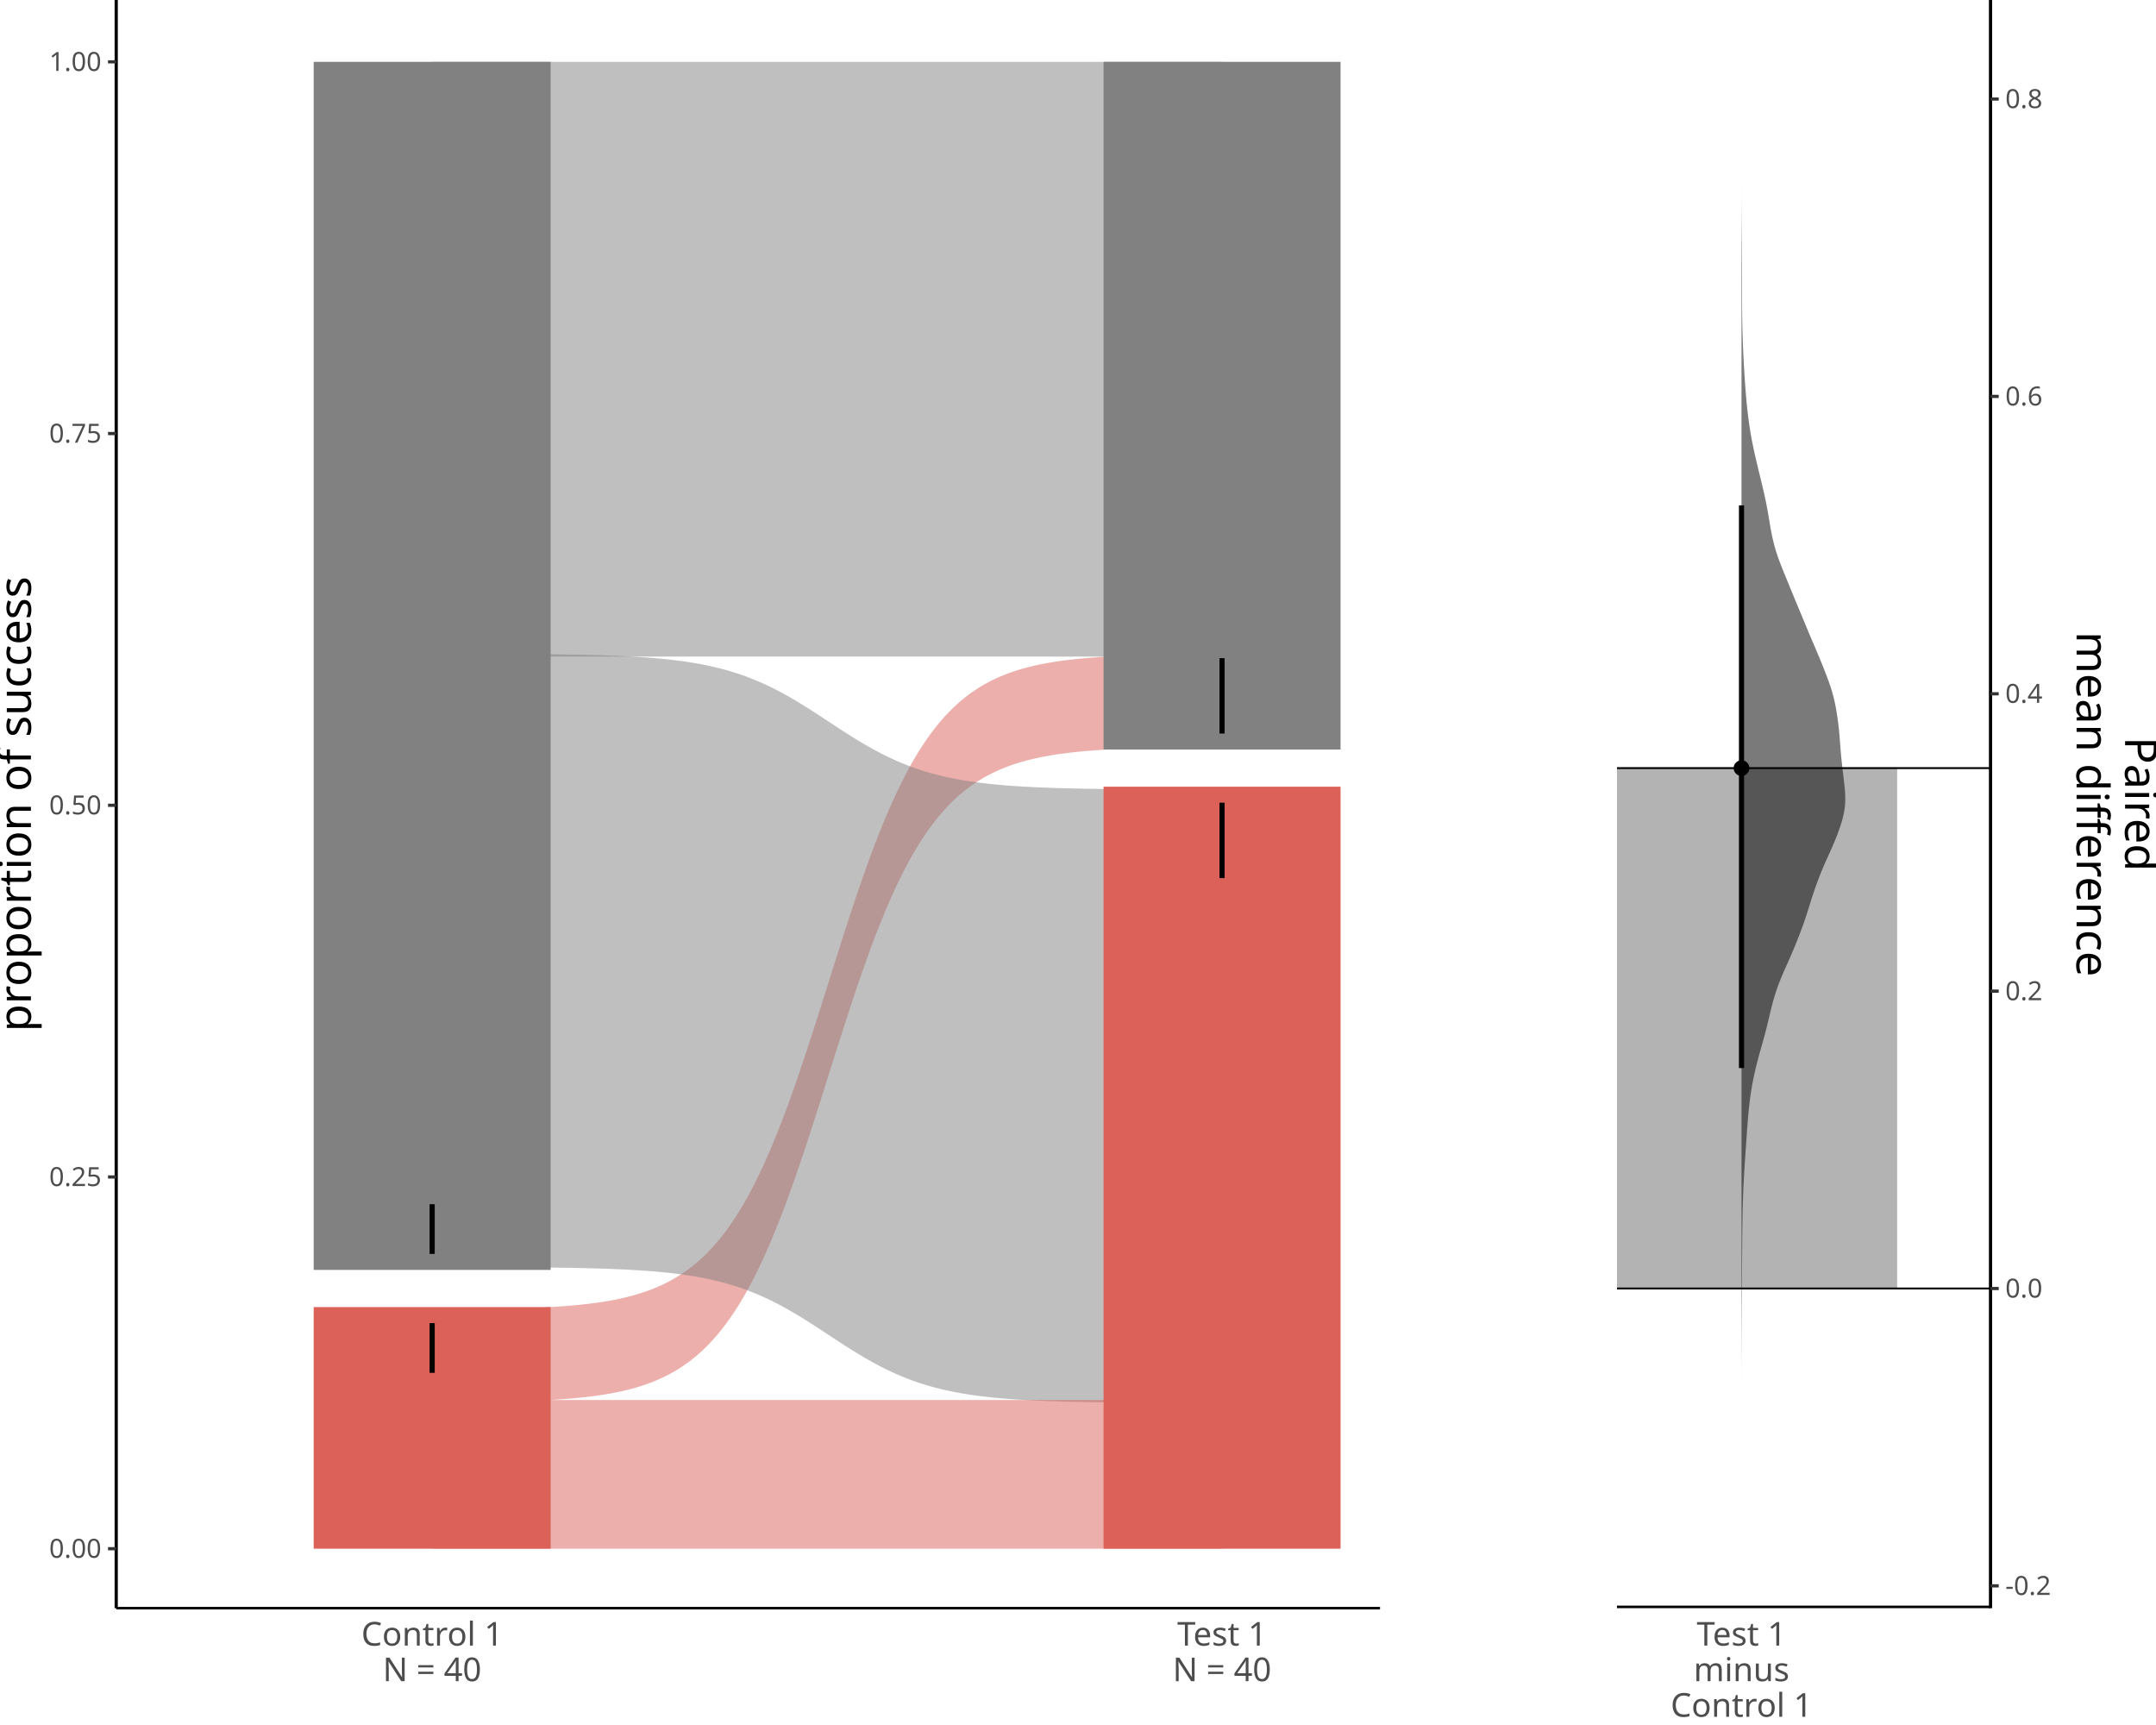
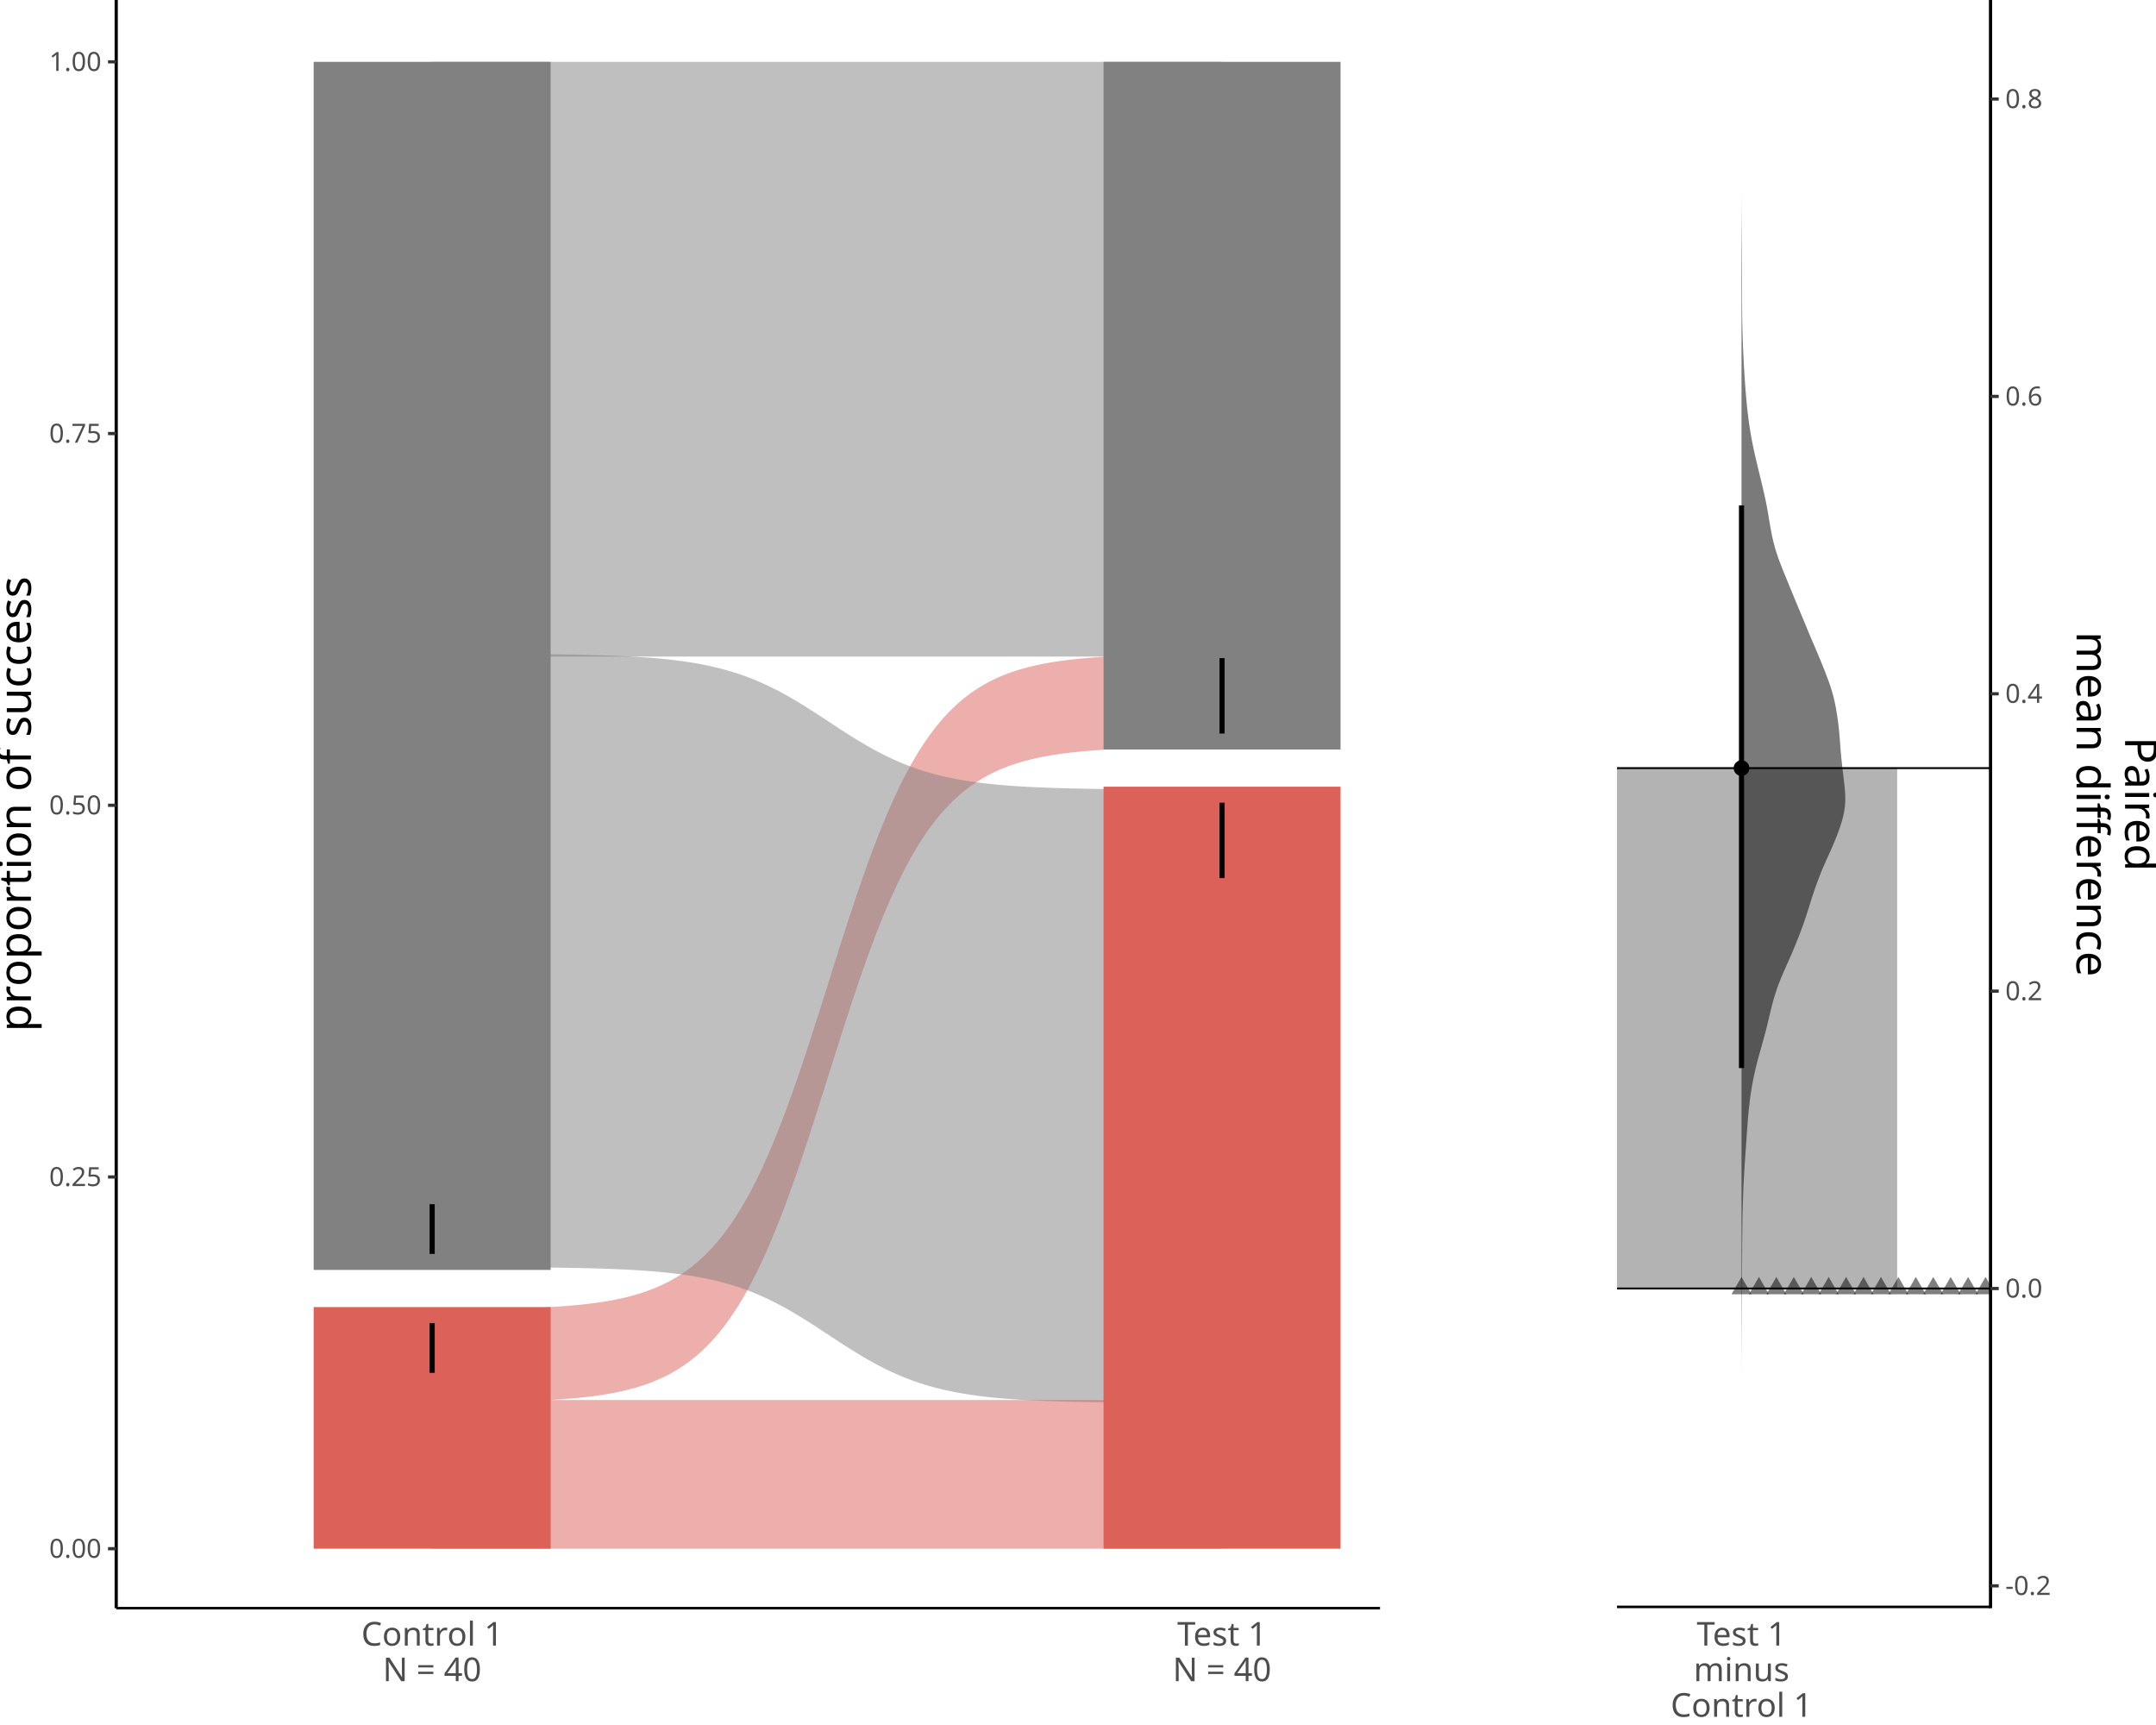
<svg xmlns="http://www.w3.org/2000/svg" class="svglite" data-engine-version="2.0" width="720.00pt" height="576.00pt" viewBox="0 0 720.00 576.00">
  <defs>
    <style type="text/css">
    .svglite line, .svglite polyline, .svglite polygon, .svglite path, .svglite rect, .svglite circle {
      fill: none;
      stroke: #000000;
      stroke-linecap: round;
      stroke-linejoin: round;
      stroke-miterlimit: 10.00;
    }
  </style>
  </defs>
  <rect width="100%" height="100%" style="stroke: none; fill: #FFFFFF;" />
  <defs>
    <clipPath id="cpMC4wMHw3MjAuMDB8MC4wMHw1NzYuMDA=">
      <rect x="0.00" y="0.00" width="720.00" height="576.00" />
    </clipPath>
  </defs>
  <g clip-path="url(#cpMC4wMHw3MjAuMDB8MC4wMHw1NzYuMDA=)">
</g>
  <defs>
    <clipPath id="cpMC4wMHw1NDAuMDB8MC4wMHw1NzYuMDA=">
      <rect x="0" y="0.00" width="540.00" height="576.00" />
    </clipPath>
  </defs>
  <g clip-path="url(#cpMC4wMHw1NDAuMDB8MC4wMHw1NzYuMDA=)">
    <rect x="0" y="0.00" width="540.00" height="576.00" style="stroke-width: 1.07; stroke: #FFFFFF; fill: #FFFFFF;" />
  </g>
  <g clip-path="url(#cpMC4wMHw3MjAuMDB8MC4wMHw1NzYuMDA=)">
    <rect x="38.81" y="0.00" width="501.19" height="536.99" style="stroke-width: 1.07; stroke: none; fill: #FFFFFF;" />
    <polygon points="181.78,436.55 182.41,436.52 183.05,436.49 183.69,436.45 184.32,436.41 184.96,436.38 185.59,436.34 186.23,436.29 186.86,436.25 187.50,436.21 188.13,436.16 188.77,436.11 189.40,436.06 190.04,436.01 190.67,435.96 191.31,435.90 191.94,435.84 192.58,435.79 193.21,435.72 193.85,435.66 194.48,435.59 195.12,435.52 195.75,435.45 196.39,435.38 197.02,435.30 197.66,435.22 198.30,435.14 198.93,435.05 199.57,434.97 200.20,434.87 200.84,434.78 201.47,434.68 202.11,434.58 202.74,434.47 203.38,434.36 204.01,434.25 204.65,434.13 205.28,434.01 205.92,433.88 206.55,433.75 207.19,433.61 207.82,433.47 208.46,433.33 209.09,433.17 209.73,433.02 210.36,432.85 211.00,432.69 211.63,432.51 212.27,432.33 212.90,432.14 213.54,431.95 214.18,431.75 214.81,431.54 215.45,431.33 216.08,431.10 216.72,430.87 217.35,430.64 217.99,430.39 218.62,430.13 219.26,429.87 219.89,429.59 220.53,429.31 221.16,429.02 221.80,428.71 222.43,428.40 223.07,428.08 223.70,427.74 224.34,427.39 224.97,427.03 225.61,426.66 226.24,426.28 226.88,425.88 227.51,425.47 228.15,425.05 228.78,424.61 229.42,424.16 230.06,423.70 230.69,423.21 231.33,422.72 231.96,422.20 232.60,421.67 233.23,421.12 233.87,420.56 234.50,419.98 235.14,419.38 235.77,418.76 236.41,418.12 237.04,417.46 237.68,416.78 238.31,416.08 238.95,415.36 239.58,414.62 240.22,413.86 240.85,413.07 241.49,412.26 242.12,411.43 242.76,410.58 243.39,409.70 244.03,408.79 244.66,407.87 245.30,406.91 245.94,405.93 246.57,404.93 247.21,403.89 247.84,402.84 248.48,401.75 249.11,400.64 249.75,399.50 250.38,398.33 251.02,397.13 251.65,395.91 252.29,394.65 252.92,393.37 253.56,392.06 254.19,390.72 254.83,389.36 255.46,387.96 256.10,386.54 256.73,385.09 257.37,383.61 258.00,382.10 258.64,380.56 259.27,379.00 259.91,377.41 260.54,375.79 261.18,374.15 261.82,372.48 262.45,370.79 263.09,369.07 263.72,367.32 264.36,365.56 264.99,363.77 265.63,361.96 266.26,360.13 266.90,358.28 267.53,356.41 268.17,354.52 268.80,352.61 269.44,350.69 270.07,348.76 270.71,346.81 271.34,344.85 271.98,342.87 272.61,340.89 273.25,338.90 273.88,336.90 274.52,334.90 275.15,332.89 275.79,330.87 276.42,328.86 277.06,326.84 277.70,324.83 278.33,322.81 278.97,320.80 279.60,318.80 280.24,316.80 280.87,314.81 281.51,312.82 282.14,310.85 282.78,308.89 283.41,306.94 284.05,305.00 284.68,303.08 285.32,301.18 285.95,299.29 286.59,297.42 287.22,295.57 287.86,293.74 288.49,291.93 289.13,290.14 289.76,288.37 290.40,286.63 291.03,284.91 291.67,283.22 292.30,281.55 292.94,279.91 293.58,278.29 294.21,276.70 294.85,275.14 295.48,273.60 296.12,272.09 296.75,270.61 297.39,269.16 298.02,267.74 298.66,266.34 299.29,264.97 299.93,263.64 300.56,262.33 301.20,261.04 301.83,259.79 302.47,258.57 303.10,257.37 303.74,256.20 304.37,255.06 305.01,253.95 305.64,252.86 306.28,251.80 306.91,250.77 307.55,249.77 308.18,248.79 308.82,247.83 309.46,246.90 310.09,246.00 310.73,245.12 311.36,244.27 312.00,243.43 312.63,242.63 313.27,241.84 313.90,241.08 314.54,240.33 315.17,239.61 315.81,238.92 316.44,238.24 317.08,237.58 317.71,236.94 318.35,236.32 318.98,235.72 319.62,235.14 320.25,234.57 320.89,234.03 321.52,233.50 322.16,232.98 322.79,232.49 323.43,232.00 324.06,231.54 324.70,231.08 325.34,230.65 325.97,230.22 326.61,229.81 327.24,229.42 327.88,229.03 328.51,228.66 329.15,228.30 329.78,227.96 330.42,227.62 331.05,227.30 331.69,226.98 332.32,226.68 332.96,226.39 333.59,226.10 334.23,225.83 334.86,225.57 335.50,225.31 336.13,225.06 336.77,224.82 337.40,224.59 338.04,224.37 338.67,224.16 339.31,223.95 339.94,223.75 340.58,223.55 341.22,223.37 341.85,223.19 342.49,223.01 343.12,222.84 343.76,222.68 344.39,222.52 345.03,222.37 345.66,222.23 346.30,222.09 346.93,221.95 347.57,221.82 348.20,221.69 348.84,221.57 349.47,221.45 350.11,221.34 350.74,221.23 351.38,221.12 352.01,221.02 352.65,220.92 353.28,220.82 353.92,220.73 354.55,220.64 355.19,220.56 355.83,220.48 356.46,220.40 357.10,220.32 357.73,220.25 358.37,220.17 359.00,220.11 359.64,220.04 360.27,219.98 360.91,219.91 361.54,219.85 362.18,219.80 362.81,219.74 363.45,219.69 364.08,219.64 364.72,219.59 365.35,219.54 365.99,219.49 366.62,219.45 367.26,219.40 367.89,219.36 368.53,219.32 369.16,219.28 369.80,219.25 370.43,219.21 371.07,219.18 371.71,219.14 371.71,250.17 371.07,250.21 370.43,250.24 369.80,250.28 369.16,250.31 368.53,250.35 367.89,250.39 367.26,250.43 366.62,250.48 365.99,250.52 365.35,250.57 364.72,250.62 364.08,250.67 363.45,250.72 362.81,250.77 362.18,250.83 361.54,250.88 360.91,250.94 360.27,251.00 359.64,251.07 359.00,251.14 358.37,251.20 357.73,251.28 357.10,251.35 356.46,251.43 355.83,251.51 355.19,251.59 354.55,251.67 353.92,251.76 353.28,251.85 352.65,251.95 352.01,252.05 351.38,252.15 350.74,252.26 350.11,252.37 349.47,252.48 348.84,252.60 348.20,252.72 347.57,252.85 346.93,252.98 346.30,253.12 345.66,253.26 345.03,253.40 344.39,253.55 343.76,253.71 343.12,253.87 342.49,254.04 341.85,254.22 341.22,254.40 340.58,254.58 339.94,254.78 339.31,254.98 338.67,255.19 338.04,255.40 337.40,255.62 336.77,255.85 336.13,256.09 335.50,256.34 334.86,256.60 334.23,256.86 333.59,257.13 332.96,257.42 332.32,257.71 331.69,258.01 331.05,258.33 330.42,258.65 329.78,258.99 329.15,259.33 328.51,259.69 327.88,260.06 327.24,260.45 326.61,260.84 325.97,261.25 325.34,261.68 324.70,262.11 324.06,262.57 323.43,263.03 322.79,263.52 322.16,264.01 321.52,264.53 320.89,265.06 320.25,265.60 319.62,266.17 318.98,266.75 318.35,267.35 317.71,267.97 317.08,268.61 316.44,269.27 315.81,269.95 315.17,270.64 314.54,271.36 313.90,272.11 313.27,272.87 312.63,273.65 312.00,274.46 311.36,275.30 310.73,276.15 310.09,277.03 309.46,277.93 308.82,278.86 308.18,279.82 307.55,280.80 306.91,281.80 306.28,282.83 305.64,283.89 305.01,284.98 304.37,286.09 303.74,287.23 303.10,288.40 302.47,289.60 301.83,290.82 301.20,292.07 300.56,293.36 299.93,294.67 299.29,296.00 298.66,297.37 298.02,298.77 297.39,300.19 296.75,301.64 296.12,303.12 295.48,304.63 294.85,306.17 294.21,307.73 293.58,309.32 292.94,310.94 292.30,312.58 291.67,314.25 291.03,315.94 290.40,317.66 289.76,319.40 289.13,321.17 288.49,322.96 287.86,324.77 287.22,326.60 286.59,328.45 285.95,330.32 285.32,332.21 284.68,334.11 284.05,336.03 283.41,337.97 282.78,339.92 282.14,341.88 281.51,343.85 280.87,345.84 280.24,347.83 279.60,349.83 278.97,351.83 278.33,353.84 277.70,355.86 277.06,357.87 276.42,359.89 275.79,361.90 275.15,363.92 274.52,365.93 273.88,367.93 273.25,369.93 272.61,371.92 271.98,373.90 271.34,375.88 270.71,377.84 270.07,379.79 269.44,381.72 268.80,383.64 268.17,385.55 267.53,387.44 266.90,389.31 266.26,391.16 265.63,392.99 264.99,394.80 264.36,396.59 263.72,398.35 263.09,400.10 262.45,401.82 261.82,403.51 261.18,405.18 260.54,406.82 259.91,408.44 259.27,410.03 258.64,411.59 258.00,413.13 257.37,414.64 256.73,416.12 256.10,417.57 255.46,418.99 254.83,420.39 254.19,421.75 253.56,423.09 252.92,424.40 252.29,425.68 251.65,426.94 251.02,428.16 250.38,429.36 249.75,430.53 249.11,431.67 248.48,432.78 247.84,433.86 247.21,434.92 246.57,435.96 245.94,436.96 245.30,437.94 244.66,438.90 244.03,439.82 243.39,440.73 242.76,441.61 242.12,442.46 241.49,443.29 240.85,444.10 240.22,444.89 239.58,445.65 238.95,446.39 238.31,447.11 237.68,447.81 237.04,448.49 236.41,449.15 235.77,449.79 235.14,450.41 234.50,451.01 233.87,451.59 233.23,452.15 232.60,452.70 231.96,453.23 231.33,453.75 230.69,454.24 230.06,454.72 229.42,455.19 228.78,455.64 228.15,456.08 227.51,456.50 226.88,456.91 226.24,457.31 225.61,457.69 224.97,458.06 224.34,458.42 223.70,458.77 223.07,459.11 222.43,459.43 221.80,459.74 221.16,460.05 220.53,460.34 219.89,460.62 219.26,460.90 218.62,461.16 217.99,461.42 217.35,461.67 216.72,461.90 216.08,462.13 215.45,462.36 214.81,462.57 214.18,462.78 213.54,462.98 212.90,463.17 212.27,463.36 211.63,463.54 211.00,463.72 210.36,463.88 209.73,464.05 209.09,464.20 208.46,464.36 207.82,464.50 207.19,464.64 206.55,464.78 205.92,464.91 205.28,465.04 204.65,465.16 204.01,465.28 203.38,465.39 202.74,465.50 202.11,465.61 201.47,465.71 200.84,465.81 200.20,465.90 199.57,466.00 198.93,466.08 198.30,466.17 197.66,466.25 197.02,466.33 196.39,466.41 195.75,466.48 195.12,466.55 194.48,466.62 193.85,466.69 193.21,466.75 192.58,466.81 191.94,466.87 191.31,466.93 190.67,466.99 190.04,467.04 189.40,467.09 188.77,467.14 188.13,467.19 187.50,467.24 186.86,467.28 186.23,467.32 185.59,467.37 184.96,467.41 184.32,467.44 183.69,467.48 183.05,467.52 182.41,467.55 181.78,467.58 " style="stroke-width: 0.75; stroke: none; fill: #DB6159; fill-opacity: 0.50;" />
    <polygon points="181.78,218.44 182.41,218.44 183.05,218.45 183.69,218.46 184.32,218.47 184.96,218.47 185.59,218.48 186.23,218.49 186.86,218.50 187.50,218.51 188.13,218.52 188.77,218.53 189.40,218.54 190.04,218.55 190.67,218.56 191.31,218.57 191.94,218.58 192.58,218.60 193.21,218.61 193.85,218.62 194.48,218.64 195.12,218.65 195.75,218.66 196.39,218.68 197.02,218.70 197.66,218.71 198.30,218.73 198.93,218.75 199.57,218.77 200.20,218.78 200.84,218.80 201.47,218.83 202.11,218.85 202.74,218.87 203.38,218.89 204.01,218.91 204.65,218.94 205.28,218.96 205.92,218.99 206.55,219.02 207.19,219.05 207.82,219.08 208.46,219.11 209.09,219.14 209.73,219.17 210.36,219.20 211.00,219.24 211.63,219.27 212.27,219.31 212.90,219.35 213.54,219.39 214.18,219.43 214.81,219.48 215.45,219.52 216.08,219.57 216.72,219.61 217.35,219.66 217.99,219.71 218.62,219.77 219.26,219.82 219.89,219.88 220.53,219.94 221.16,220.00 221.80,220.06 222.43,220.13 223.07,220.19 223.70,220.26 224.34,220.34 224.97,220.41 225.61,220.49 226.24,220.57 226.88,220.65 227.51,220.73 228.15,220.82 228.78,220.91 229.42,221.00 230.06,221.10 230.69,221.20 231.33,221.30 231.96,221.41 232.60,221.52 233.23,221.63 233.87,221.75 234.50,221.87 235.14,222.00 235.77,222.12 236.41,222.26 237.04,222.39 237.68,222.53 238.31,222.68 238.95,222.83 239.58,222.98 240.22,223.14 240.85,223.30 241.49,223.47 242.12,223.64 242.76,223.82 243.39,224.00 244.03,224.19 244.66,224.38 245.30,224.58 245.94,224.78 246.57,224.99 247.21,225.21 247.84,225.42 248.48,225.65 249.11,225.88 249.75,226.12 250.38,226.36 251.02,226.61 251.65,226.86 252.29,227.12 252.92,227.39 253.56,227.66 254.19,227.93 254.83,228.22 255.46,228.51 256.10,228.80 256.73,229.10 257.37,229.41 258.00,229.72 258.64,230.04 259.27,230.36 259.91,230.69 260.54,231.03 261.18,231.37 261.82,231.72 262.45,232.07 263.09,232.42 263.72,232.78 264.36,233.15 264.99,233.52 265.63,233.90 266.26,234.28 266.90,234.66 267.53,235.05 268.17,235.44 268.80,235.83 269.44,236.23 270.07,236.63 270.71,237.04 271.34,237.44 271.98,237.85 272.61,238.26 273.25,238.68 273.88,239.09 274.52,239.51 275.15,239.92 275.79,240.34 276.42,240.76 277.06,241.17 277.70,241.59 278.33,242.01 278.97,242.43 279.60,242.84 280.24,243.26 280.87,243.67 281.51,244.08 282.14,244.49 282.78,244.89 283.41,245.30 284.05,245.70 284.68,246.10 285.32,246.49 285.95,246.88 286.59,247.27 287.22,247.66 287.86,248.03 288.49,248.41 289.13,248.78 289.76,249.15 290.40,249.51 291.03,249.86 291.67,250.22 292.30,250.56 292.94,250.90 293.58,251.24 294.21,251.57 294.85,251.89 295.48,252.21 296.12,252.52 296.75,252.83 297.39,253.13 298.02,253.42 298.66,253.71 299.29,254.00 299.93,254.27 300.56,254.55 301.20,254.81 301.83,255.07 302.47,255.32 303.10,255.57 303.74,255.81 304.37,256.05 305.01,256.28 305.64,256.51 306.28,256.73 306.91,256.94 307.55,257.15 308.18,257.35 308.82,257.55 309.46,257.74 310.09,257.93 310.73,258.11 311.36,258.29 312.00,258.46 312.63,258.63 313.27,258.79 313.90,258.95 314.54,259.10 315.17,259.25 315.81,259.40 316.44,259.54 317.08,259.67 317.71,259.81 318.35,259.93 318.98,260.06 319.62,260.18 320.25,260.30 320.89,260.41 321.52,260.52 322.16,260.63 322.79,260.73 323.43,260.83 324.06,260.93 324.70,261.02 325.34,261.11 325.97,261.20 326.61,261.28 327.24,261.37 327.88,261.44 328.51,261.52 329.15,261.60 329.78,261.67 330.42,261.74 331.05,261.80 331.69,261.87 332.32,261.93 332.96,261.99 333.59,262.05 334.23,262.11 334.86,262.16 335.50,262.22 336.13,262.27 336.77,262.32 337.40,262.37 338.04,262.41 338.67,262.46 339.31,262.50 339.94,262.54 340.58,262.58 341.22,262.62 341.85,262.66 342.49,262.69 343.12,262.73 343.76,262.76 344.39,262.79 345.03,262.83 345.66,262.86 346.30,262.88 346.93,262.91 347.57,262.94 348.20,262.97 348.84,262.99 349.47,263.02 350.11,263.04 350.74,263.06 351.38,263.08 352.01,263.11 352.65,263.13 353.28,263.15 353.92,263.17 354.55,263.18 355.19,263.20 355.83,263.22 356.46,263.23 357.10,263.25 357.73,263.27 358.37,263.28 359.00,263.30 359.64,263.31 360.27,263.32 360.91,263.34 361.54,263.35 362.18,263.36 362.81,263.37 363.45,263.38 364.08,263.39 364.72,263.40 365.35,263.41 365.99,263.42 366.62,263.43 367.26,263.44 367.89,263.45 368.53,263.46 369.16,263.47 369.80,263.47 370.43,263.48 371.07,263.49 371.71,263.49 371.71,468.29 371.07,468.28 370.43,468.28 369.80,468.27 369.16,468.26 368.53,468.25 367.89,468.25 367.26,468.24 366.62,468.23 365.99,468.22 365.35,468.21 364.72,468.20 364.08,468.19 363.45,468.18 362.81,468.17 362.18,468.16 361.54,468.14 360.91,468.13 360.27,468.12 359.64,468.11 359.00,468.09 358.37,468.08 357.73,468.06 357.10,468.05 356.46,468.03 355.83,468.02 355.19,468.00 354.55,467.98 353.92,467.96 353.28,467.94 352.65,467.92 352.01,467.90 351.38,467.88 350.74,467.86 350.11,467.84 349.47,467.81 348.84,467.79 348.20,467.76 347.57,467.74 346.93,467.71 346.30,467.68 345.66,467.65 345.03,467.62 344.39,467.59 343.76,467.56 343.12,467.52 342.49,467.49 341.85,467.45 341.22,467.42 340.58,467.38 339.94,467.34 339.31,467.30 338.67,467.25 338.04,467.21 337.40,467.16 336.77,467.11 336.13,467.06 335.50,467.01 334.86,466.96 334.23,466.91 333.59,466.85 332.96,466.79 332.32,466.73 331.69,466.67 331.05,466.60 330.42,466.53 329.78,466.46 329.15,466.39 328.51,466.32 327.88,466.24 327.24,466.16 326.61,466.08 325.97,466.00 325.34,465.91 324.70,465.82 324.06,465.72 323.43,465.63 322.79,465.53 322.16,465.42 321.52,465.32 320.89,465.21 320.25,465.09 319.62,464.98 318.98,464.86 318.35,464.73 317.71,464.60 317.08,464.47 316.44,464.33 315.81,464.19 315.17,464.05 314.54,463.90 313.90,463.75 313.27,463.59 312.63,463.43 312.00,463.26 311.36,463.09 310.73,462.91 310.09,462.73 309.46,462.54 308.82,462.35 308.18,462.15 307.55,461.95 306.91,461.74 306.28,461.52 305.64,461.30 305.01,461.08 304.37,460.85 303.74,460.61 303.10,460.37 302.47,460.12 301.83,459.87 301.20,459.61 300.56,459.34 299.93,459.07 299.29,458.79 298.66,458.51 298.02,458.22 297.39,457.93 296.75,457.63 296.12,457.32 295.48,457.01 294.85,456.69 294.21,456.36 293.58,456.03 292.94,455.70 292.30,455.36 291.67,455.01 291.03,454.66 290.40,454.30 289.76,453.94 289.13,453.58 288.49,453.21 287.86,452.83 287.22,452.45 286.59,452.07 285.95,451.68 285.32,451.29 284.68,450.90 284.05,450.50 283.41,450.10 282.78,449.69 282.14,449.29 281.51,448.88 280.87,448.47 280.24,448.05 279.60,447.64 278.97,447.22 278.33,446.81 277.70,446.39 277.06,445.97 276.42,445.55 275.79,445.14 275.15,444.72 274.52,444.30 273.88,443.89 273.25,443.47 272.61,443.06 271.98,442.65 271.34,442.24 270.71,441.83 270.07,441.43 269.44,441.03 268.80,440.63 268.17,440.24 267.53,439.84 266.90,439.46 266.26,439.07 265.63,438.69 264.99,438.32 264.36,437.95 263.72,437.58 263.09,437.22 262.45,436.86 261.82,436.51 261.18,436.17 260.54,435.83 259.91,435.49 259.27,435.16 258.64,434.84 258.00,434.52 257.37,434.21 256.73,433.90 256.10,433.60 255.46,433.30 254.83,433.02 254.19,432.73 253.56,432.45 252.92,432.18 252.29,431.92 251.65,431.66 251.02,431.40 250.38,431.16 249.75,430.91 249.11,430.68 248.48,430.45 247.84,430.22 247.21,430.00 246.57,429.79 245.94,429.58 245.30,429.38 244.66,429.18 244.03,428.99 243.39,428.80 242.76,428.62 242.12,428.44 241.49,428.27 240.85,428.10 240.22,427.94 239.58,427.78 238.95,427.63 238.31,427.48 237.68,427.33 237.04,427.19 236.41,427.05 235.77,426.92 235.14,426.79 234.50,426.67 233.87,426.55 233.23,426.43 232.60,426.32 231.96,426.21 231.33,426.10 230.69,426.00 230.06,425.90 229.42,425.80 228.78,425.71 228.15,425.62 227.51,425.53 226.88,425.45 226.24,425.36 225.61,425.28 224.97,425.21 224.34,425.13 223.70,425.06 223.07,424.99 222.43,424.92 221.80,424.86 221.16,424.80 220.53,424.73 219.89,424.68 219.26,424.62 218.62,424.56 217.99,424.51 217.35,424.46 216.72,424.41 216.08,424.36 215.45,424.32 214.81,424.27 214.18,424.23 213.54,424.19 212.90,424.15 212.27,424.11 211.63,424.07 211.00,424.04 210.36,424.00 209.73,423.97 209.09,423.93 208.46,423.90 207.82,423.87 207.19,423.84 206.55,423.82 205.92,423.79 205.28,423.76 204.65,423.74 204.01,423.71 203.38,423.69 202.74,423.67 202.11,423.64 201.47,423.62 200.84,423.60 200.20,423.58 199.57,423.56 198.93,423.54 198.30,423.53 197.66,423.51 197.02,423.49 196.39,423.48 195.75,423.46 195.12,423.45 194.48,423.43 193.85,423.42 193.21,423.41 192.58,423.39 191.94,423.38 191.31,423.37 190.67,423.36 190.04,423.35 189.40,423.34 188.77,423.33 188.13,423.32 187.50,423.31 186.86,423.30 186.23,423.29 185.59,423.28 184.96,423.27 184.32,423.26 183.69,423.26 183.05,423.25 182.41,423.24 181.78,423.23 " style="stroke-width: 0.75; stroke: none; fill: #818181; fill-opacity: 0.50;" />
    <polygon points="144.32,467.48 408.11,467.48 408.11,517.13 144.32,517.13 " style="stroke-width: 0.75; stroke: none; fill: #DB6159; fill-opacity: 0.50;" />
    <polygon points="144.32,20.65 408.11,20.65 408.11,219.24 144.32,219.24 " style="stroke-width: 0.75; stroke: none; fill: #818181; fill-opacity: 0.50;" />
    <polygon points="104.75,20.65 183.89,20.65 183.89,424.04 104.75,424.04 " style="stroke-width: 0.75; stroke: none; fill: #818181;" />
    <polygon points="368.54,20.65 447.68,20.65 447.68,250.27 368.54,250.27 " style="stroke-width: 0.75; stroke: none; fill: #818181;" />
    <polygon points="104.75,436.45 183.89,436.45 183.89,517.13 104.75,517.13 " style="stroke-width: 0.75; stroke: none; fill: #DB6159;" />
    <polygon points="368.54,262.69 447.68,262.69 447.68,517.13 368.54,517.13 " style="stroke-width: 0.75; stroke: none; fill: #DB6159;" />
    <line x1="144.32" y1="417.84" x2="144.32" y2="402.96" style="stroke-width: 1.71; stroke-linecap: square;" />
    <line x1="408.11" y1="244.07" x2="408.11" y2="220.61" style="stroke-width: 1.71; stroke-linecap: square;" />
    <line x1="144.32" y1="442.66" x2="144.32" y2="457.54" style="stroke-width: 1.71; stroke-linecap: square;" />
    <line x1="408.11" y1="268.89" x2="408.11" y2="292.35" style="stroke-width: 1.71; stroke-linecap: square;" />
    <line x1="38.81" y1="536.99" x2="460.86" y2="536.99" style="stroke-width: 0.85; stroke-linecap: butt;" />
    <polyline points="38.81,536.99 38.81,0.00 " style="stroke-width: 1.07; stroke-linecap: butt;" />
    <text x="33.88" y="520.16" text-anchor="end" style="font-size: 8.80px; fill: #4D4D4D; font-family: sans;" textLength="17.13px" lengthAdjust="spacingAndGlyphs">0.00</text>
    <text x="33.88" y="396.04" text-anchor="end" style="font-size: 8.80px; fill: #4D4D4D; font-family: sans;" textLength="17.13px" lengthAdjust="spacingAndGlyphs">0.25</text>
    <text x="33.88" y="271.92" text-anchor="end" style="font-size: 8.80px; fill: #4D4D4D; font-family: sans;" textLength="17.13px" lengthAdjust="spacingAndGlyphs">0.50</text>
    <text x="33.88" y="147.80" text-anchor="end" style="font-size: 8.80px; fill: #4D4D4D; font-family: sans;" textLength="17.13px" lengthAdjust="spacingAndGlyphs">0.75</text>
    <text x="33.88" y="23.68" text-anchor="end" style="font-size: 8.80px; fill: #4D4D4D; font-family: sans;" textLength="17.13px" lengthAdjust="spacingAndGlyphs">1.00</text>
    <polyline points="36.07,517.13 38.81,517.13 " style="stroke-width: 1.07; stroke: #333333; stroke-linecap: butt;" />
    <polyline points="36.07,393.01 38.81,393.01 " style="stroke-width: 1.07; stroke: #333333; stroke-linecap: butt;" />
    <polyline points="36.07,268.89 38.81,268.89 " style="stroke-width: 1.07; stroke: #333333; stroke-linecap: butt;" />
    <polyline points="36.07,144.77 38.81,144.77 " style="stroke-width: 1.07; stroke: #333333; stroke-linecap: butt;" />
    <polyline points="36.07,20.65 38.81,20.65 " style="stroke-width: 1.07; stroke: #333333; stroke-linecap: butt;" />
    <text x="144.32" y="549.49" text-anchor="middle" style="font-size: 11.00px; fill: #4D4D4D; font-family: sans;" textLength="44.64px" lengthAdjust="spacingAndGlyphs">Control 1</text>
    <text x="144.32" y="561.37" text-anchor="middle" style="font-size: 11.00px; fill: #4D4D4D; font-family: sans;" textLength="32.72px" lengthAdjust="spacingAndGlyphs">N = 40</text>
    <text x="408.11" y="549.49" text-anchor="middle" style="font-size: 11.00px; fill: #4D4D4D; font-family: sans;" textLength="30.57px" lengthAdjust="spacingAndGlyphs">Test 1</text>
    <text x="408.11" y="561.37" text-anchor="middle" style="font-size: 11.00px; fill: #4D4D4D; font-family: sans;" textLength="32.72px" lengthAdjust="spacingAndGlyphs">N = 40</text>
    <text transform="translate(10.32,268.50) rotate(-90)" text-anchor="middle" style="font-size: 15.00px; font-family: sans;" textLength="142.61px" lengthAdjust="spacingAndGlyphs">proportion of success</text>
  </g>
  <defs>
    <clipPath id="cpNTQwLjAwfDcyMC4wMHwwLjAwfDU3Ni4wMA==">
      <rect x="540.00" y="0.00" width="180.00" height="576.00" />
    </clipPath>
  </defs>
  <g clip-path="url(#cpNTQwLjAwfDcyMC4wMHwwLjAwfDU3Ni4wMA==)">
    <rect x="540.00" y="0.00" width="180.00" height="576.00" style="stroke-width: 1.07; stroke: #FFFFFF; fill: #FFFFFF;" />
  </g>
  <g clip-path="url(#cpMC4wMHw3MjAuMDB8MC4wMHw1NzYuMDA=)">
</g>
  <defs>
    <clipPath id="cpNTQwLjAwfDY2NC43NHwwLjAwfDUzNi45OQ==">
      <rect x="540.00" y="0.00" width="124.74" height="536.99" />
    </clipPath>
  </defs>
  <g clip-path="url(#cpNTQwLjAwfDY2NC43NHwwLjAwfDUzNi45OQ==)">
    <rect x="540.00" y="0.00" width="124.74" height="536.99" style="stroke-width: 1.07; stroke: none; fill: #FFFFFF;" />
    <polygon points="581.58,467.12 581.58,466.32 581.58,465.52 581.58,464.72 581.58,463.92 581.58,463.12 581.58,462.32 581.58,461.52 581.58,460.72 581.58,459.92 581.59,459.12 581.59,458.32 581.59,457.52 581.59,456.72 581.59,455.92 581.59,455.12 581.60,454.32 581.60,453.52 581.60,452.72 581.60,451.92 581.61,451.12 581.61,450.32 581.61,449.52 581.62,448.72 581.62,447.92 581.63,447.12 581.63,446.32 581.63,445.52 581.64,444.72 581.64,443.92 581.65,443.12 581.65,442.32 581.66,441.52 581.66,440.72 581.66,439.91 581.67,439.11 581.67,438.31 581.68,437.51 581.68,436.71 581.69,435.91 581.69,435.11 581.70,434.31 581.70,433.51 581.71,432.71 581.71,431.91 581.71,431.11 581.72,430.31 581.72,429.51 581.73,428.71 581.73,427.91 581.74,427.11 581.74,426.31 581.75,425.51 581.75,424.71 581.76,423.91 581.76,423.11 581.76,422.31 581.77,421.51 581.77,420.71 581.78,419.91 581.78,419.11 581.79,418.31 581.79,417.51 581.80,416.71 581.80,415.91 581.81,415.11 581.82,414.31 581.82,413.51 581.83,412.71 581.84,411.91 581.85,411.11 581.86,410.31 581.87,409.51 581.88,408.71 581.89,407.91 581.90,407.11 581.92,406.31 581.93,405.51 581.95,404.71 581.97,403.91 581.99,403.11 582.01,402.31 582.03,401.51 582.06,400.71 582.09,399.91 582.12,399.11 582.15,398.31 582.18,397.51 582.21,396.71 582.25,395.91 582.29,395.11 582.33,394.31 582.37,393.51 582.41,392.71 582.46,391.91 582.50,391.11 582.55,390.31 582.60,389.51 582.65,388.71 582.71,387.91 582.76,387.11 582.82,386.31 582.87,385.51 582.93,384.71 582.98,383.91 583.04,383.11 583.10,382.31 583.15,381.51 583.21,380.71 583.26,379.91 583.32,379.11 583.37,378.31 583.43,377.50 583.49,376.70 583.55,375.90 583.61,375.10 583.67,374.30 583.74,373.50 583.80,372.70 583.88,371.90 583.95,371.10 584.03,370.30 584.12,369.50 584.21,368.70 584.30,367.90 584.40,367.10 584.51,366.30 584.62,365.50 584.74,364.70 584.87,363.90 585.00,363.10 585.14,362.30 585.29,361.50 585.44,360.70 585.61,359.90 585.77,359.10 585.95,358.30 586.13,357.50 586.31,356.70 586.51,355.90 586.71,355.10 586.91,354.30 587.12,353.50 587.34,352.70 587.56,351.90 587.78,351.10 588.01,350.30 588.23,349.50 588.46,348.70 588.69,347.90 588.91,347.10 589.13,346.30 589.35,345.50 589.56,344.70 589.77,343.90 589.97,343.10 590.17,342.30 590.36,341.50 590.55,340.70 590.74,339.90 590.93,339.10 591.12,338.30 591.31,337.50 591.51,336.70 591.71,335.90 591.92,335.10 592.14,334.30 592.36,333.50 592.60,332.70 592.85,331.90 593.10,331.10 593.37,330.30 593.66,329.50 593.95,328.70 594.26,327.90 594.57,327.10 594.90,326.30 595.24,325.50 595.58,324.70 595.93,323.90 596.29,323.10 596.64,322.30 597.00,321.50 597.36,320.70 597.71,319.90 598.06,319.10 598.40,318.30 598.75,317.50 599.08,316.70 599.41,315.90 599.74,315.09 600.06,314.29 600.38,313.49 600.70,312.69 601.01,311.89 601.31,311.09 601.61,310.29 601.91,309.49 602.20,308.69 602.48,307.89 602.75,307.09 603.02,306.29 603.28,305.49 603.54,304.69 603.80,303.89 604.05,303.09 604.30,302.29 604.55,301.49 604.80,300.69 605.05,299.89 605.31,299.09 605.58,298.29 605.85,297.49 606.12,296.69 606.40,295.89 606.69,295.09 606.99,294.29 607.29,293.49 607.60,292.69 607.91,291.89 608.23,291.09 608.56,290.29 608.90,289.49 609.25,288.69 609.60,287.89 609.95,287.09 610.31,286.29 610.68,285.49 611.04,284.69 611.40,283.89 611.75,283.09 612.10,282.29 612.44,281.49 612.78,280.69 613.10,279.89 613.42,279.09 613.72,278.29 614.02,277.49 614.30,276.69 614.57,275.89 614.83,275.09 615.07,274.29 615.29,273.49 615.50,272.69 615.68,271.89 615.84,271.09 615.97,270.29 616.08,269.49 616.16,268.69 616.21,267.89 616.23,267.09 616.23,266.29 616.21,265.49 616.16,264.69 616.11,263.89 616.04,263.09 615.96,262.29 615.87,261.49 615.78,260.69 615.69,259.89 615.59,259.09 615.50,258.29 615.40,257.49 615.31,256.69 615.22,255.89 615.13,255.09 615.04,254.29 614.95,253.48 614.87,252.68 614.80,251.88 614.73,251.08 614.66,250.28 614.60,249.48 614.54,248.68 614.48,247.88 614.42,247.08 614.36,246.28 614.29,245.48 614.22,244.68 614.15,243.88 614.06,243.08 613.97,242.28 613.88,241.48 613.77,240.68 613.66,239.88 613.54,239.08 613.42,238.28 613.29,237.48 613.15,236.68 613.00,235.88 612.84,235.08 612.67,234.28 612.49,233.48 612.30,232.68 612.08,231.88 611.86,231.08 611.62,230.28 611.37,229.48 611.10,228.68 610.82,227.88 610.53,227.08 610.23,226.28 609.93,225.48 609.62,224.68 609.31,223.88 608.99,223.08 608.67,222.28 608.35,221.48 608.02,220.68 607.69,219.88 607.36,219.08 607.03,218.28 606.69,217.48 606.35,216.68 606.01,215.88 605.67,215.08 605.32,214.28 604.98,213.48 604.64,212.68 604.30,211.88 603.97,211.08 603.63,210.28 603.30,209.48 602.97,208.68 602.64,207.88 602.31,207.08 601.97,206.28 601.64,205.48 601.31,204.68 600.98,203.88 600.64,203.08 600.31,202.28 599.97,201.48 599.64,200.68 599.31,199.88 598.98,199.08 598.65,198.28 598.32,197.48 597.99,196.68 597.66,195.88 597.34,195.08 597.01,194.28 596.68,193.48 596.35,192.68 596.02,191.88 595.69,191.07 595.37,190.27 595.05,189.47 594.74,188.67 594.43,187.87 594.13,187.07 593.84,186.27 593.57,185.47 593.30,184.67 593.05,183.87 592.81,183.07 592.59,182.27 592.38,181.47 592.18,180.67 591.99,179.87 591.81,179.07 591.65,178.27 591.49,177.47 591.34,176.67 591.20,175.87 591.06,175.07 590.93,174.27 590.79,173.47 590.66,172.67 590.53,171.87 590.39,171.07 590.25,170.27 590.10,169.47 589.95,168.67 589.79,167.87 589.63,167.07 589.46,166.27 589.28,165.47 589.10,164.67 588.92,163.87 588.73,163.07 588.54,162.27 588.35,161.47 588.16,160.67 587.97,159.87 587.77,159.07 587.58,158.27 587.38,157.47 587.19,156.67 587.00,155.87 586.81,155.07 586.62,154.27 586.43,153.47 586.25,152.67 586.06,151.87 585.88,151.07 585.71,150.27 585.54,149.47 585.37,148.67 585.21,147.87 585.05,147.07 584.90,146.27 584.76,145.47 584.62,144.67 584.49,143.87 584.36,143.07 584.24,142.27 584.12,141.47 584.01,140.67 583.91,139.87 583.80,139.07 583.71,138.27 583.61,137.47 583.52,136.67 583.44,135.87 583.36,135.07 583.28,134.27 583.20,133.47 583.13,132.67 583.06,131.87 583.00,131.07 582.93,130.27 582.87,129.47 582.81,128.66 582.75,127.86 582.70,127.06 582.64,126.26 582.59,125.46 582.54,124.66 582.49,123.86 582.44,123.06 582.40,122.26 582.35,121.46 582.31,120.66 582.27,119.86 582.23,119.06 582.19,118.26 582.15,117.46 582.12,116.66 582.08,115.86 582.05,115.06 582.02,114.26 581.99,113.46 581.97,112.66 581.94,111.86 581.92,111.06 581.89,110.26 581.87,109.46 581.86,108.66 581.84,107.86 581.83,107.06 581.81,106.26 581.80,105.46 581.79,104.66 581.79,103.86 581.78,103.06 581.78,102.26 581.77,101.46 581.77,100.66 581.77,99.86 581.77,99.06 581.77,98.26 581.77,97.46 581.77,96.66 581.76,95.86 581.76,95.06 581.76,94.26 581.76,93.46 581.76,92.66 581.76,91.86 581.75,91.06 581.75,90.26 581.75,89.46 581.74,88.66 581.74,87.86 581.73,87.06 581.73,86.26 581.72,85.46 581.72,84.66 581.71,83.86 581.71,83.06 581.70,82.26 581.70,81.46 581.69,80.66 581.68,79.86 581.67,79.06 581.67,78.26 581.66,77.46 581.65,76.66 581.65,75.86 581.64,75.06 581.63,74.26 581.63,73.46 581.62,72.66 581.62,71.86 581.61,71.06 581.61,70.26 581.60,69.46 581.60,68.66 581.60,67.86 581.59,67.05 581.59,66.25 581.59,65.45 581.59,64.65 581.59,63.85 581.58,63.05 581.58,62.25 581.58,61.45 581.58,60.65 581.58,59.85 581.58,59.05 581.58,58.25 " style="stroke-width: 0.75; stroke: none; fill: #595959; fill-opacity: 0.80;" />
    <line x1="581.58" y1="355.78" x2="581.58" y2="169.60" style="stroke-width: 1.71; stroke-linecap: square;" />
    <circle cx="581.58" cy="256.48" r="2.25" style="stroke-width: 0.75; fill: #000000;" />
    <line x1="373.68" y1="430.25" x2="373.68" y2="430.25" style="stroke-width: 1.71; stroke-linecap: square;" />
    <circle cx="373.68" cy="430.25" r="2.25" style="stroke-width: 0.75; fill: #000000;" />
    <line x1="540.00" y1="256.48" x2="664.74" y2="256.48" style="stroke-width: 0.64; stroke-linecap: butt;" />
    <line x1="540.00" y1="430.25" x2="664.74" y2="430.25" style="stroke-width: 0.64; stroke-linecap: butt;" />
    <line x1="540.00" y1="536.99" x2="664.74" y2="536.99" style="stroke-width: 1.71; stroke-linecap: butt;" />
    <rect x="529.61" y="256.48" width="103.95" height="173.77" style="stroke-width: 1.07; stroke: none; stroke-linecap: butt; stroke-linejoin: miter; fill: #000000; fill-opacity: 0.30;" />
+     <text x="523.37" y="256.48" text-anchor="middle" style="font-size: 10.00px; font-family: sans;" textLength="25.31px" lengthAdjust="spacingAndGlyphs">+0.35</text>
+     <polygon points="581.58,426.38 584.93,432.18 578.23,432.18 " style="stroke-width: 0.71; stroke: none; fill: #000000; fill-opacity: 0.50;" />
+     <polygon points="581.58,922.86 584.93,928.66 578.23,928.66 " style="stroke-width: 0.71; stroke: none; fill: #000000; fill-opacity: 0.50;" />
+     <polygon points="587.40,426.38 590.75,432.18 584.05,432.18 " style="stroke-width: 0.71; stroke: none; fill: #000000; fill-opacity: 0.50;" />
+     <polygon points="593.22,426.38 596.57,432.18 589.87,432.18 " style="stroke-width: 0.71; stroke: none; fill: #000000; fill-opacity: 0.50;" />
+     <polygon points="581.58,-70.10 584.93,-64.30 578.23,-64.30 " style="stroke-width: 0.71; stroke: none; fill: #000000; fill-opacity: 0.50;" />
+     <polygon points="587.40,-70.10 590.75,-64.30 584.05,-64.30 " style="stroke-width: 0.71; stroke: none; fill: #000000; fill-opacity: 0.50;" />
+     <polygon points="593.22,-70.10 596.57,-64.30 589.87,-64.30 " style="stroke-width: 0.71; stroke: none; fill: #000000; fill-opacity: 0.50;" />
+     <polygon points="599.04,426.38 602.39,432.18 595.69,432.18 " style="stroke-width: 0.71; stroke: none; fill: #000000; fill-opacity: 0.50;" />
+     <polygon points="604.86,426.38 608.22,432.18 601.51,432.18 " style="stroke-width: 0.71; stroke: none; fill: #000000; fill-opacity: 0.50;" />
+     <polygon points="610.69,426.38 614.04,432.18 607.33,432.18 " style="stroke-width: 0.71; stroke: none; fill: #000000; fill-opacity: 0.50;" />
+     <polygon points="616.51,426.38 619.86,432.18 613.16,432.18 " style="stroke-width: 0.71; stroke: none; fill: #000000; fill-opacity: 0.50;" />
+     <polygon points="599.04,-70.10 602.39,-64.30 595.69,-64.30 " style="stroke-width: 0.71; stroke: none; fill: #000000; fill-opacity: 0.50;" />
+     <polygon points="604.86,-70.10 608.22,-64.30 601.51,-64.30 " style="stroke-width: 0.71; stroke: none; fill: #000000; fill-opacity: 0.50;" />
+     <polygon points="610.69,-70.10 614.04,-64.30 607.33,-64.30 " style="stroke-width: 0.71; stroke: none; fill: #000000; fill-opacity: 0.50;" />
+     <polygon points="616.51,-70.10 619.86,-64.30 613.16,-64.30 " style="stroke-width: 0.71; stroke: none; fill: #000000; fill-opacity: 0.50;" />
+     <polygon points="622.33,-70.10 625.68,-64.30 618.98,-64.30 " style="stroke-width: 0.71; stroke: none; fill: #000000; fill-opacity: 0.50;" />
+     <polygon points="628.15,-70.10 631.50,-64.30 624.80,-64.30 " style="stroke-width: 0.71; stroke: none; fill: #000000; fill-opacity: 0.50;" />
+     <polygon points="622.33,426.38 625.68,432.18 618.98,432.18 " style="stroke-width: 0.71; stroke: none; fill: #000000; fill-opacity: 0.50;" />
+     <polygon points="628.15,426.38 631.50,432.18 624.80,432.18 " style="stroke-width: 0.71; stroke: none; fill: #000000; fill-opacity: 0.50;" />
+     <polygon points="633.97,426.38 637.32,432.18 630.62,432.18 " style="stroke-width: 0.71; stroke: none; fill: #000000; fill-opacity: 0.50;" />
+     <polygon points="639.79,426.38 643.14,432.18 636.44,432.18 " style="stroke-width: 0.71; stroke: none; fill: #000000; fill-opacity: 0.50;" />
+     <polygon points="633.97,-70.10 637.32,-64.30 630.62,-64.30 " style="stroke-width: 0.71; stroke: none; fill: #000000; fill-opacity: 0.50;" />
+     <polygon points="587.40,922.86 590.75,928.66 584.05,928.66 " style="stroke-width: 0.71; stroke: none; fill: #000000; fill-opacity: 0.50;" />
+     <polygon points="645.61,426.38 648.96,432.18 642.26,432.18 " style="stroke-width: 0.71; stroke: none; fill: #000000; fill-opacity: 0.50;" />
+     <polygon points="651.43,426.38 654.79,432.18 648.08,432.18 " style="stroke-width: 0.71; stroke: none; fill: #000000; fill-opacity: 0.50;" />
+     <polygon points="639.79,-70.10 643.14,-64.30 636.44,-64.30 " style="stroke-width: 0.71; stroke: none; fill: #000000; fill-opacity: 0.50;" />
+     <polygon points="645.61,-70.10 648.96,-64.30 642.26,-64.30 " style="stroke-width: 0.71; stroke: none; fill: #000000; fill-opacity: 0.50;" />
+     <polygon points="657.26,426.38 660.61,432.18 653.90,432.18 " style="stroke-width: 0.71; stroke: none; fill: #000000; fill-opacity: 0.50;" />
+     <polygon points="651.43,-70.10 654.79,-64.30 648.08,-64.30 " style="stroke-width: 0.71; stroke: none; fill: #000000; fill-opacity: 0.50;" />
+     <polygon points="663.08,426.38 666.43,432.18 659.73,432.18 " style="stroke-width: 0.71; stroke: none; fill: #000000; fill-opacity: 0.50;" />
+     <polygon points="657.26,-70.10 660.61,-64.30 653.90,-64.30 " style="stroke-width: 0.71; stroke: none; fill: #000000; fill-opacity: 0.50;" />
+     <polygon points="668.90,426.38 672.25,432.18 665.55,432.18 " style="stroke-width: 0.71; stroke: none; fill: #000000; fill-opacity: 0.50;" />
+     <polygon points="663.08,-70.10 666.43,-64.30 659.73,-64.30 " style="stroke-width: 0.71; stroke: none; fill: #000000; fill-opacity: 0.50;" />
+     <polygon points="674.72,426.38 678.07,432.18 671.37,432.18 " style="stroke-width: 0.71; stroke: none; fill: #000000; fill-opacity: 0.50;" />
+     <polygon points="680.54,426.38 683.89,432.18 677.19,432.18 " style="stroke-width: 0.71; stroke: none; fill: #000000; fill-opacity: 0.50;" />
+     <polygon points="668.90,-70.10 672.25,-64.30 665.55,-64.30 " style="stroke-width: 0.71; stroke: none; fill: #000000; fill-opacity: 0.50;" />
+     <polygon points="686.36,426.38 689.71,432.18 683.01,432.18 " style="stroke-width: 0.71; stroke: none; fill: #000000; fill-opacity: 0.50;" />
+     <polygon points="593.22,922.86 596.57,928.66 589.87,928.66 " style="stroke-width: 0.71; stroke: none; fill: #000000; fill-opacity: 0.50;" />
+     <polygon points="674.72,-70.10 678.07,-64.30 671.37,-64.30 " style="stroke-width: 0.71; stroke: none; fill: #000000; fill-opacity: 0.50;" />
+     <polygon points="692.18,426.38 695.53,432.18 688.83,432.18 " style="stroke-width: 0.71; stroke: none; fill: #000000; fill-opacity: 0.50;" />
  </g>
  <g clip-path="url(#cpMC4wMHw3MjAuMDB8MC4wMHw1NzYuMDA=)">
    <polyline points="664.74,536.99 664.74,0.00 " style="stroke-width: 1.07; stroke-linecap: butt;" />
    <polyline points="667.48,529.54 664.74,529.54 " style="stroke-width: 1.07; stroke: #333333; stroke-linecap: butt;" />
    <polyline points="667.48,430.25 664.74,430.25 " style="stroke-width: 1.07; stroke: #333333; stroke-linecap: butt;" />
    <polyline points="667.48,330.95 664.74,330.95 " style="stroke-width: 1.07; stroke: #333333; stroke-linecap: butt;" />
    <polyline points="667.48,231.66 664.74,231.66 " style="stroke-width: 1.07; stroke: #333333; stroke-linecap: butt;" />
    <polyline points="667.48,132.36 664.74,132.36 " style="stroke-width: 1.07; stroke: #333333; stroke-linecap: butt;" />
    <polyline points="667.48,33.07 664.74,33.07 " style="stroke-width: 1.07; stroke: #333333; stroke-linecap: butt;" />
    <text x="669.67" y="532.57" style="font-size: 8.80px; fill: #4D4D4D; font-family: sans;" textLength="15.16px" lengthAdjust="spacingAndGlyphs">-0.2</text>
    <text x="669.67" y="433.28" style="font-size: 8.80px; fill: #4D4D4D; font-family: sans;" textLength="12.23px" lengthAdjust="spacingAndGlyphs">0.0</text>
    <text x="669.67" y="333.98" style="font-size: 8.80px; fill: #4D4D4D; font-family: sans;" textLength="12.23px" lengthAdjust="spacingAndGlyphs">0.2</text>
    <text x="669.67" y="234.68" style="font-size: 8.80px; fill: #4D4D4D; font-family: sans;" textLength="12.23px" lengthAdjust="spacingAndGlyphs">0.4</text>
    <text x="669.67" y="135.39" style="font-size: 8.80px; fill: #4D4D4D; font-family: sans;" textLength="12.23px" lengthAdjust="spacingAndGlyphs">0.6</text>
    <text x="669.67" y="36.09" style="font-size: 8.80px; fill: #4D4D4D; font-family: sans;" textLength="12.23px" lengthAdjust="spacingAndGlyphs">0.8</text>
    <text x="581.58" y="549.49" text-anchor="middle" style="font-size: 11.00px; fill: #4D4D4D; font-family: sans;" textLength="30.57px" lengthAdjust="spacingAndGlyphs">Test 1</text>
    <text x="581.58" y="561.37" text-anchor="middle" style="font-size: 11.00px; fill: #4D4D4D; font-family: sans;" textLength="29.35px" lengthAdjust="spacingAndGlyphs">minus</text>
    <text x="581.58" y="573.25" text-anchor="middle" style="font-size: 11.00px; fill: #4D4D4D; font-family: sans;" textLength="44.64px" lengthAdjust="spacingAndGlyphs">Control 1</text>
    <text transform="translate(709.68,268.50) rotate(90)" text-anchor="middle" style="font-size: 15.00px; font-family: sans;" textLength="43.36px" lengthAdjust="spacingAndGlyphs">Paired</text>
    <text transform="translate(693.48,268.50) rotate(90)" text-anchor="middle" style="font-size: 15.00px; font-family: sans;" textLength="107.58px" lengthAdjust="spacingAndGlyphs">mean difference</text>
  </g>
</svg>
